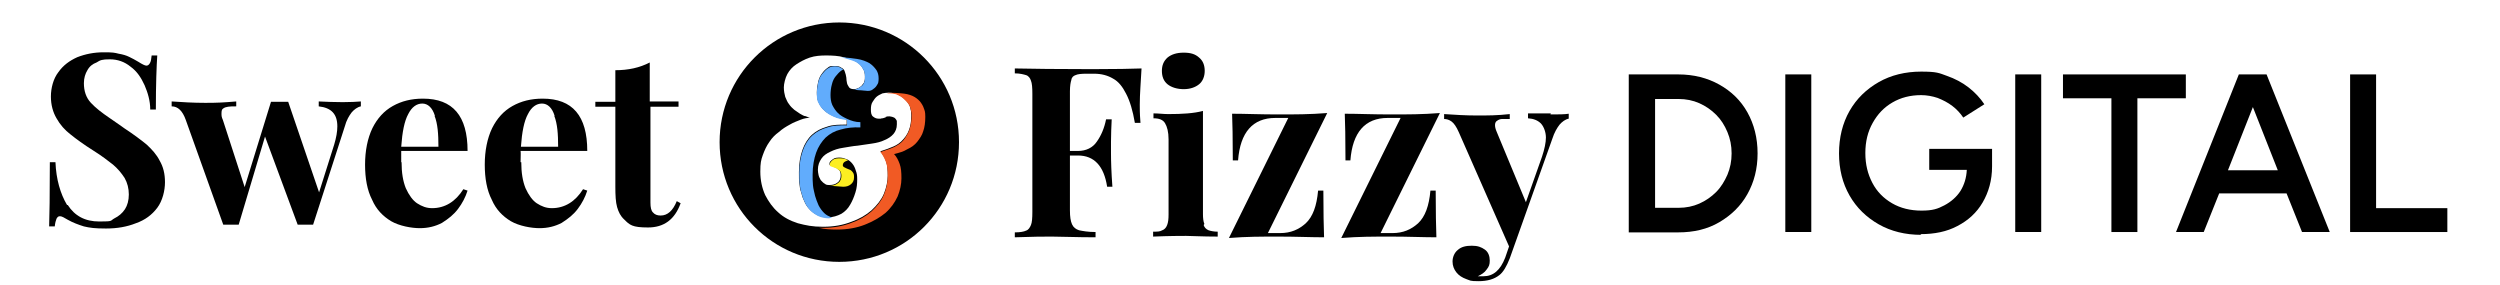
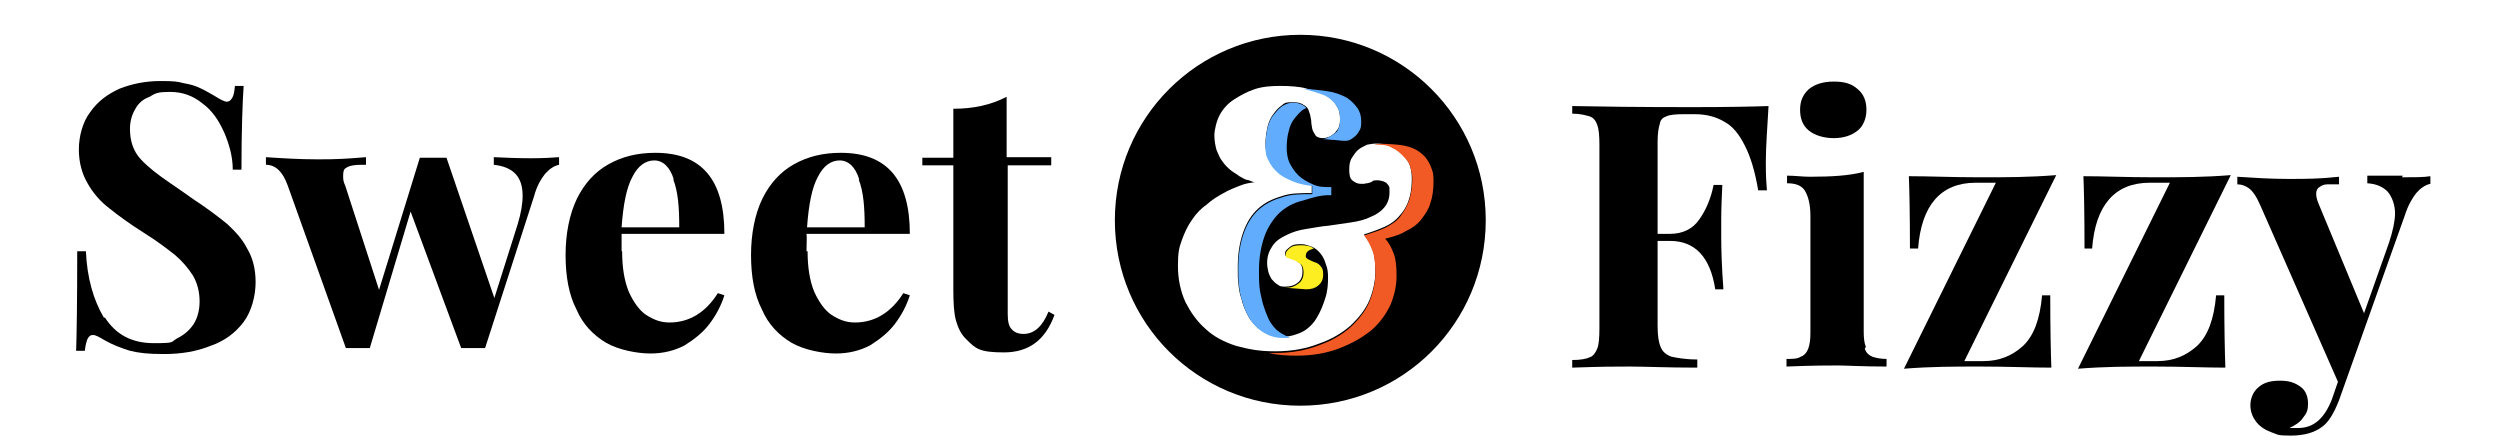
- <svg xmlns="http://www.w3.org/2000/svg" id="Layer_1" version="1.1" viewBox="0 0 712.2 81.1">
+ <svg xmlns="http://www.w3.org/2000/svg" id="Layer_1" version="1.1" viewBox="0 0 459.7 81.1">
  <defs>
    <style>
      .st0 {
        fill: none;
      }

      .st1 {
        fill: #f15a24;
      }

      .st2 {
        fill: #fcee21;
      }

      .st3 {
        fill: #61acfc;
      }

      .st4 {
        clip-path: url(#clippath);
      }
    </style>
    <clipPath id="clippath">
      <rect class="st0" width="459.7" height="81.1" />
    </clipPath>
  </defs>
  <g class="st4">
    <g>
      <path d="M239.1,6.4c-18.8,0-34.1,15.2-34.1,34.1s15.2,34.1,34.1,34.1,34.1-15.2,34.1-34.1-15.3-34.1-34.1-34.1M252.4,33.4c-.2,0-.4.2-1,.3-.1,0-.3,0-.5.1-.3,0-.5,0-.7,0-.5,0-1-.2-1.5-.6-.5-.4-.6-1.1-.6-2s.1-1.6.5-2.2.7-1.1,1.2-1.5,1-.6,1.6-.9c.6-.1,1.1-.2,1.7-.2,1.1,0,2.1.2,2.8.6.9.4,1.5.9,2.1,1.5s1.1,1.4,1.3,2.1c.2.7.3,1.4.3,2.2,0,1.9-.2,4.6-2.2,6.8-.9,1.1-1.9,1.7-2.8,2.1-1.1.5-2.5,1-3.8,1.4.6.7,1.2,1.7,1.6,2.8.4,1.1.5,2.5.5,4.1s-.4,3.5-1.1,5.2c-.7,1.7-2,3.3-3.5,4.7-1.6,1.4-3.5,2.5-5.8,3.3-2.3.9-4.9,1.4-8,1.4s-4.9-.4-7.2-1c-2.2-.7-4.1-1.7-5.6-3.1-1.6-1.4-2.7-3-3.7-4.9-.9-2-1.4-4.2-1.4-6.7s.2-3.3.7-4.7,1.1-2.7,1.9-3.8c.7-1.1,1.7-2.1,2.7-2.8,1-.9,2-1.5,3.1-2.1,1-.6,2.1-1,3.1-1.4s1.9-.5,2.6-.6c-.2,0-.7-.2-1.2-.4-.5,0-1-.4-1.6-.7-.5-.4-1.1-.7-1.6-1.1-.6-.5-1.1-1-1.5-1.6-.5-.6-.7-1.2-1.1-2.1-.2-.7-.4-1.7-.4-2.7s.4-2.7,1-3.8c.6-1.1,1.5-2.1,2.6-2.8,1.1-.7,2.3-1.4,3.8-1.9s3.1-.6,4.7-.6,3.6.1,4.9.5c1.4.4,2.6.7,3.5,1.2s1.6,1.2,2,2c.5.7.6,1.5.6,2.3s0,.7-.1,1.2c-.1.4-.2.7-.6,1.1-.2.4-.6.6-1,.9-.4.2-.9.4-1.4.4s-1.1-.1-1.4-.5c-.2-.4-.5-.7-.6-1.2s-.2-1.1-.2-1.6c-.1-.6-.2-1.1-.4-1.6-.1-.5-.5-1-1-1.2-.5-.4-1.1-.5-2-.5s-1.4,0-1.9.5c-.6.4-1.1.9-1.6,1.6-.5.6-.9,1.5-1.1,2.3-.2.9-.4,2-.4,3.1s.1,2,.5,2.8c.4.9.9,1.7,1.6,2.3.7.7,1.6,1.2,2.7,1.7,1.1.5,2.2.7,3.7.9v1.5c-2.1,0-4,0-5.6.6-1.7.5-3.1,1.2-4.3,2.3s-2.1,2.6-2.7,4.3c-.6,1.7-1,3.8-1,6.3s0,2,.1,3,.2,2,.6,3c.2,1,.6,1.9,1,2.7.4.9,1,1.6,1.6,2.2.6.6,1.4,1.1,2.2,1.5.9.4,1.9.5,3,.5s2.5-.4,3.6-1c1-.6,1.9-1.5,2.5-2.6.6-1,1.1-2.2,1.5-3.5.4-1.2.5-2.5.5-3.7s-.1-1.7-.4-2.5c-.2-.7-.5-1.4-1-2-.4-.5-1-1-1.5-1.2-.6-.2-1.2-.5-2-.5s-1.5,0-2.1.5-.9.7-.9,1.2.1.5.5.6.7.2,1.1.5c.4,0,.7.5,1.1.7.4.4.5.9.5,1.6s-.2,1.5-.9,2c-.6.5-1.4.7-2.2.7s-1,0-1.5-.4c-.4-.2-.7-.6-1.1-1-.2-.4-.5-.9-.6-1.4s-.2-1-.2-1.5c0-1.4.4-2.3,1-3.2s1.5-1.5,2.6-2c1-.5,2.2-.9,3.6-1.1,1.4-.2,2.7-.5,4.1-.6,1.4-.2,2.7-.4,4.1-.6,1.4-.2,2.6-.5,3.6-1,1-.4,1.9-1,2.5-1.7s1-1.6,1-2.8,0-1-.1-1.1c0-.1-.2-.4-.5-.7-.1,0-.3-.2-.7-.3-.4-.1-1.1-.3-1.9,0Z" />
-       <path class="st3" d="M236.2,62.2c.1,0,.6-.2.8-.2-.9-.4-1.6-.7-2.2-1.3-.6-.6-1.2-1.4-1.6-2.2-.4-.9-.7-1.7-1-2.7-.2-1-.5-1.9-.6-3-.1-1-.1-2-.1-3,0-2.5.4-4.6,1-6.3s1.6-3.2,2.7-4.3c1.2-1.1,2.6-1.9,4.3-2.3,1.7-.5,3.6-.7,5.6-.6v-1.5c-1.4,0-2.6-.4-3.7-.9-1.1-.5-2-1-2.7-1.7s-1.2-1.5-1.6-2.3c-.4-.9-.5-1.9-.5-2.8s.1-2.1.4-3.1c.2-.9.6-1.7,1.1-2.3.5-.6,1-1.2,1.6-1.6.1-.1.3-.1.5-.3-.1-.1-.5-.4-.7-.5-.8-.4-1.1-.4-1.9-.4s-1.3.3-1.8.6c-.6.4-1,.9-1.6,1.6-.5.6-.9,1.5-1.1,2.3-.2.9-.4,2.1-.4,3.2s0,2,.5,2.8c.4.9,1,1.6,1.7,2.2.7.7,1.6,1.2,2.7,1.7,1.1.5,2.2.7,3.7.9v1.5c-2.1,0-4,0-5.6.6-1.7.5-3.1,1.2-4.3,2.3s-2.1,2.6-2.7,4.3c-.6,1.7-1,3.8-1,6.3s0,2,.1,3,.2,2,.6,3c.2,1,.6,1.9,1,2.7.4.9,1,1.6,1.6,2.2.6.6,1.4,1.1,2.2,1.5.9.4,1.9.6,3,.6" />
+       <path class="st3" d="M237.1,62s-1.1-.3-2.3-1.3c-.9-.8-1.5-1.9-1.6-2.2-.4-.9-.7-1.7-1-2.7-.2-1-.5-1.9-.6-3-.1-1-.1-2-.1-3,0-2.5.4-4.6,1-6.3s1.6-3.2,2.7-4.3c1.2-1.1,2.6-1.9,4.3-2.3,1.7-.5,3.3-1.1,5.3-1v-1.5c-1.4,0-2.3,0-3.4-.5-1.1-.5-2-1-2.7-1.7s-1.2-1.5-1.6-2.3c-.4-.9-.5-1.9-.5-2.8s.1-2.1.4-3.1c.2-.9.6-1.7,1.1-2.3.5-.6,1-1.2,1.6-1.6.1,0,.3-.1.5-.3-.1-.1-.5-.4-.7-.5-.8-.4-1.1-.4-1.9-.4-.7,0-1.3.3-1.8.6-.6.4-1,.9-1.6,1.6-.5.6-.9,1.5-1.1,2.3-.2.9-.4,2.1-.4,3.2s0,2,.5,2.8c.4.9,1,1.7,1.7,2.3.7.7,1.6,1.1,2.7,1.6,1.1.5,2.2.7,3.7.9v1.5c-2.1,0-4,0-5.6.6-1.7.5-3.1,1.2-4.3,2.3s-2.1,2.6-2.7,4.3c-.6,1.7-1,3.8-1,6.3s0,2,.1,3,.2,2,.6,3c.2,1,.6,1.9,1,2.7.4.9,1,1.6,1.6,2.2.4.4,1.1,1,2.2,1.5.7.3,1.3.4,1.8.5,1.6.1,2.1,0,2.1,0Z" />
      <path class="st2" d="M240.2,53.2" />
      <path class="st2" d="M240.2,53.2c.9,0,1.6-.2,2.2-.7.6-.5.9-1.1.9-2s-.1-1.1-.5-1.6-.8-.6-1.1-.7-.7-.3-1.1-.5-.5-.4-.5-.6c0-.5.2-.9.9-1.2.2,0,.5-.3.7-.2-.1,0-.4-.2-.6-.3s-.9-.3-1.7-.3-1.6,0-2.2.5-.8.8-.8,1.3.3.5.6.6c.5.2.8.3,1.1.4s.9.6,1.1.7c.3.2.5.8.5,1.5s-.2,1.5-.9,2c-.6.5-1.3.8-2.1.8h-.5" />
      <path class="st3" d="M243.7,17.6c.9.5,1.7,1.2,2.1,2,.5.7.6,1.5.6,2.3s0,.7-.1,1.2c-.1.4-.2.7-.5,1.1-.3.3-.6.5-1.1.8-.4.2-1,.6-1.5.6h-.1c.2,0,.9,0,1.6.1.8,0,1.9.2,2.5.2s1-.1,1.4-.4c.4-.3.7-.5,1-.9.3-.5.5-.7.6-1.1s.1-.9.1-1.2c0-.9-.2-1.6-.6-2.3-.5-.7-1.1-1.4-2-2-.9-.5-2.1-1-3.5-1.2-1.1-.2-3.2-.4-4.6-.5,1.5.4,3.2.9,4.1,1.3Z" />
      <path class="st1" d="M263.2,30.9c-.2-.7-.7-1.5-1.2-2.1-.6-.6-1.2-1.1-2.1-1.5s-1.9-.6-3-.7-3.7-.3-4.2,0c1.1,0,2.4,0,3.3.6.9.4,1.4.9,2,1.5s1.1,1.2,1.3,1.9c.2.7.4,1.5.4,2.2,0,1.5-.2,2.8-.6,4.1-.4,1.1-1,2.1-1.7,3s-1.6,1.4-2.7,2c-1.1.5-2.6,1-3.9,1.4.6.7,1.2,1.8,1.6,2.9.4,1.1.5,2.5.5,4.1s-.4,3.5-1.1,5.2c-.7,1.7-2,3.3-3.5,4.7-1.6,1.4-3.5,2.5-5.8,3.3-2.3.9-4.9,1.4-8,1.4h-1.2c1.6.4,3.3.5,5.1.5,3.1,0,5.7-.5,8-1.4s4.2-2,5.8-3.3c1.6-1.4,2.7-3,3.5-4.7.7-1.7,1.1-3.5,1.1-5.2s-.1-3-.5-4.1-.9-2.1-1.6-2.8c1.5-.4,2.7-.7,3.8-1.4,1.1-.5,2.1-1.2,2.8-2.1.7-.9,1.4-1.9,1.7-3,.4-1.1.6-2.5.6-4.1s-.2-1.8-.4-2.4" />
      <path d="M19.3,58.4c2,3.1,4.9,4.7,9,4.7s3-.2,4.3-.9c1.2-.6,2.2-1.4,3-2.6.7-1.1,1.1-2.5,1.1-4.2s-.4-3.3-1.2-4.7c-.9-1.4-2-2.7-3.3-3.8-1.4-1.1-3.2-2.5-5.6-4-2.7-1.7-4.9-3.3-6.5-4.6-1.6-1.2-3-2.8-4-4.6-1-1.7-1.6-3.8-1.6-6.2s.7-5.1,2.1-6.9c1.4-2,3.2-3.3,5.4-4.3,2.3-.9,4.8-1.4,7.5-1.4s3.1.1,4.3.4c1.2.2,2.2.5,3,.9.9.4,1.7.9,2.6,1.4,1.1.7,1.9,1.1,2.3,1.1s.7-.2,1-.7.4-1.2.5-2.2h1.6c-.2,3-.4,8.2-.4,15.4h-1.6c0-2.5-.7-4.8-1.6-6.9-1-2.2-2.2-4-4-5.3-1.7-1.4-3.7-2.1-5.9-2.1s-2.7.2-3.8.9c-1.1.4-2,1.1-2.6,2.2-.6,1-1,2.2-1,3.7,0,2.2.6,4.1,2,5.6s3.1,2.8,5.3,4.3c2.2,1.5,3.6,2.5,4.3,3,2.6,1.7,4.7,3.3,6.3,4.6,1.5,1.4,2.8,2.8,3.7,4.6,1,1.7,1.5,3.7,1.5,6.1s-.7,5.3-2.2,7.3-3.5,3.5-6.1,4.4c-2.5,1-5.3,1.5-8.5,1.5s-4.6-.2-6.3-.6c-1.6-.5-3.2-1.1-4.6-1.9-1-.6-1.7-1-2.2-1s-.7.2-1,.7c-.2.5-.4,1.2-.5,2.2h-1.6c.1-2.8.2-8.9.2-18.3h1.6c.2,4.9,1.4,9,3.3,12.2" />
      <path d="M97.6,29.1c2.2,0,4-.1,5.2-.2v1.4c-1,.2-1.9.9-2.6,1.7-.7.9-1.5,2.2-2,4.1l-9,27.9c-.7,0-1.5,0-2.2,0s-1.5,0-2.2,0l-9.3-25.1-7.5,25.1c-.7,0-1.4,0-2.2,0s-1.5,0-2.2,0l-10.7-29.9c-.9-2.5-2.2-3.8-4-3.8v-1.4c3,.2,6.1.4,9.6.4s5.2-.1,8.8-.4v1.4c-1,0-1.7,0-2.3.1-.6.1-1,.2-1.4.5-.4.2-.5.7-.5,1.4s0,1,.4,1.9l6.2,19.1,7.5-24.3h4.9l8.8,25.8,4.3-13.6c.6-2,.9-3.7.9-5.2,0-3.5-1.7-5.3-5.3-5.7v-1.4c2.1.1,4.4.2,6.9.2" />
      <path d="M114.4,46.2c0,3,.4,5.4,1.2,7.4.9,2,2,3.5,3.2,4.3,1.4.9,2.7,1.4,4.3,1.4,3.7,0,6.7-1.9,8.9-5.4l1.2.4c-.6,1.9-1.5,3.6-2.7,5.2-1.2,1.6-2.7,2.8-4.6,4-1.9,1-4,1.5-6.3,1.5s-5.8-.6-8.2-2c-2.3-1.4-4.2-3.3-5.4-6.1-1.4-2.7-2-6.1-2-10s.7-7.5,2.1-10.4c1.4-2.8,3.3-4.9,5.8-6.3s5.3-2.1,8.6-2.1c8.5,0,12.7,4.9,12.7,14.9h-18.9c0,.6,0,1.7,0,3.2M123.9,33c-.7-2.3-2-3.5-3.6-3.5s-3,1-4,3c-1.1,2-1.7,5.1-2,9.3h10.6c0-3.6-.2-6.5-1.1-8.8" />
      <path d="M148.5,46.2c0,3,.4,5.4,1.2,7.4.9,2,2,3.5,3.2,4.3,1.4.9,2.7,1.4,4.3,1.4,3.7,0,6.7-1.9,8.9-5.4l1.2.4c-.6,1.9-1.5,3.6-2.7,5.2-1.2,1.6-2.7,2.8-4.6,4-1.9,1-4,1.5-6.3,1.5s-5.8-.6-8.2-2c-2.3-1.4-4.2-3.3-5.4-6.1-1.4-2.7-2-6.1-2-10s.7-7.5,2.1-10.4c1.4-2.8,3.3-4.9,5.8-6.3s5.3-2.1,8.6-2.1c8.5,0,12.7,4.9,12.7,14.9h-19c.1.6,0,1.7,0,3.2M158,33c-.7-2.3-2-3.5-3.6-3.5s-3,1-4,3c-1.1,2-1.7,5.1-2,9.3h10.6c0-3.6-.2-6.5-1.1-8.8" />
      <path d="M193.3,29v1.4h-8v27.3c0,1.4.2,2.3.7,2.8.5.6,1.2.9,2.2.9,2,0,3.5-1.4,4.6-4.1l1.1.6c-1.7,4.7-4.8,6.9-9.3,6.9s-5.2-.7-6.8-2.3c-1-.9-1.6-2.1-2-3.5s-.5-3.3-.5-5.9v-22.7h-5.7v-1.4h5.7v-9c3.7,0,6.9-.7,9.8-2.2v11.1h8.2Z" />
      <path d="M311.1,19.7c6.7,0,11.4-.1,14.1-.2-.2,3.8-.5,7.3-.5,10.3s.1,3.8.2,5.2h-1.6c-.6-3.5-1.4-6.2-2.5-8.3-1-2-2.2-3.5-3.7-4.3-1.5-.9-3.3-1.4-5.4-1.4h-2.2c-1.4,0-2.5.1-3.1.4-.6.2-1.1.6-1.2,1.4-.2.6-.4,1.7-.4,3.2v17h2.3c2.3,0,4.2-.9,5.4-2.7,1.2-1.7,2.1-3.8,2.6-6.3h1.6c-.1,2.2-.2,4.3-.2,6.4v3.2c0,2.3.1,5.6.4,9.6h-1.5c-.9-5.9-3.7-8.9-8.3-8.9h-2.3v15.6c0,1.9.2,3.1.6,4s1.1,1.4,2,1.7c1,.2,2.5.5,4.7.5v1.5c-5.6,0-9.6-.2-12.4-.2s-4.8,0-10.6.2v-1.4c1.5,0,2.6-.2,3.2-.5.7-.2,1.1-.9,1.4-1.6s.4-2,.4-3.7V26.7c0-1.7-.1-3-.4-3.7-.2-.7-.7-1.4-1.4-1.6-.7-.2-1.7-.5-3.2-.5v-1.4c4.8.1,12.1.2,22,.2" />
      <path d="M342.9,64.1c.2.7.7,1.2,1.4,1.5.6.2,1.5.4,2.6.4v1.4c-4.4,0-7.5-.2-9-.2s-4.6,0-9.4.2v-1.4c1.1,0,2,0,2.6-.4.6-.2,1.1-.7,1.4-1.5s.4-1.7.4-3v-21.4c0-2.1-.4-3.6-1-4.6s-1.7-1.4-3.3-1.4v-1.4c1.5,0,2.8.2,4.2.2,4,0,7.3-.2,9.9-.9v29.4c0,1.1.1,2.1.4,2.8M341.6,16.4c1.1.9,1.6,2.2,1.6,3.8s-.6,3-1.6,3.8c-1.1.9-2.6,1.4-4.4,1.4s-3.5-.5-4.6-1.4-1.6-2.2-1.6-3.8.5-2.8,1.6-3.8c1.1-.9,2.6-1.4,4.6-1.4s3.3.4,4.4,1.4" />
      <path d="M364.7,66.4c3,0,5.3-1,7.3-2.8,2-1.9,3.1-4.9,3.5-9.3h1.5c0,6.1.1,10.5.2,13.3-3.7,0-8-.2-13-.2s-9,0-14.1.4l16.9-34.2h-3.7c-6.4,0-10,4.1-10.6,12.1h-1.5c0-6.4-.1-10.9-.2-13.3,3.7,0,8,.2,13,.2s9.1,0,14.1-.4l-16.9,34.2h3.6,0Z" />
      <path d="M396.7,66.4c3,0,5.3-1,7.3-2.8,2-1.9,3.1-4.9,3.5-9.3h1.5c0,6.1.1,10.5.2,13.3-3.7,0-8-.2-13-.2s-9,0-14.1.4l16.9-34.2h-3.7c-6.4,0-10,4.1-10.6,12.1h-1.4c0-6.4-.1-10.9-.2-13.3,3.7,0,8,.2,13,.2s9.1,0,14.1-.4l-16.9,34.2h3.5,0Z" />
      <path d="M441.7,32.6c2.2,0,4,0,5.2-.2v1.4c-1,.2-1.9.9-2.6,1.7-.7.9-1.5,2.2-2.1,4.1l-12.1,34c-.9,2.3-1.9,4-3,4.8-1.4,1.1-3.3,1.7-5.9,1.7s-2.3-.2-3.5-.6c-1.1-.4-2.1-1-2.8-1.9-.7-.9-1.1-1.9-1.1-3.1s.5-2.5,1.5-3.3c1-.9,2.3-1.2,4-1.2s2.7.4,3.7,1.1,1.4,1.9,1.4,3.1-.2,1.7-.9,2.6c-.6.9-1.5,1.4-2.5,1.9.4,0,.9,0,1.6,0,2.8,0,4.8-1.7,6.2-5.3l1.1-3.2-14.3-32.5c-.7-1.6-1.4-2.6-2.1-3.1s-1.4-.7-2.1-.7v-1.4c3,.2,6.1.4,9.3.4s5.8,0,9.4-.4v1.4c-1,0-1.7,0-2.2,0s-1,.2-1.4.5c-.4.2-.6.7-.6,1.2s.1,1.1.5,2l8.3,20,4.6-13c.7-2.1,1.1-4,1.1-5.4s-.5-3-1.4-4c-.9-.9-2.1-1.4-3.7-1.5v-1.4c2.1,0,4.3,0,6.5,0" />
    </g>
  </g>
  <g>
-     <path d="M464,66.1V21.2h14.1c4.4,0,8.3,1,11.7,2.9,3.4,1.9,6.1,4.5,8,7.9,1.9,3.4,2.9,7.3,2.9,11.7s-1,8.2-2.9,11.6-4.6,6-8,8-7.3,2.9-11.7,2.9h-14.1ZM471.5,59.2h6.7c2.1,0,4.1-.4,5.9-1.2s3.4-1.9,4.8-3.3c1.4-1.4,2.4-3.1,3.2-4.9.8-1.9,1.2-3.9,1.2-6.1s-.4-4.2-1.2-6.1c-.8-1.9-1.8-3.5-3.2-4.9-1.4-1.4-3-2.5-4.8-3.3s-3.8-1.2-5.9-1.2h-6.7v31.1h0Z" />
-     <path d="M508.6,66.1V21.2h7.4v44.9s-7.4,0-7.4,0Z" />
-     <path d="M547.3,66.9c-4.5,0-8.6-1-12.1-3s-6.3-4.7-8.3-8.2-3-7.5-3-12,1-8.6,3-12.1c2-3.5,4.8-6.2,8.3-8.2s7.6-3,12.1-3,5.1.4,7.3,1.2c2.3.8,4.4,1.9,6.2,3.3s3.3,3,4.5,4.8l-6,3.8c-.8-1.2-1.9-2.4-3.1-3.3-1.3-1-2.7-1.7-4.2-2.3-1.5-.5-3.1-.8-4.7-.8-3.1,0-5.8.7-8.2,2.1s-4.2,3.3-5.6,5.8c-1.4,2.5-2.1,5.3-2.1,8.6s.7,6,2,8.5,3.2,4.4,5.6,5.8c2.4,1.4,5.2,2.1,8.4,2.1s4.6-.5,6.5-1.5,3.5-2.4,4.6-4.1c1.1-1.8,1.7-3.8,1.8-6h-10.7v-6h17.9v5c0,4-1,7.4-2.7,10.3s-4.1,5.1-7.2,6.7c-3,1.6-6.5,2.3-10.5,2.3l.2.2Z" />
-     <path d="M574.1,66.1V21.2h7.4v44.9s-7.4,0-7.4,0Z" />
-     <path d="M601.5,66.1V28h-13.8v-6.8h35v6.8h-13.8v38.1h-7.4Z" />
-     <path d="M619.9,66.1l17.9-44.9h7.9l18,44.9h-7.9l-4.4-11h-19.2l-4.4,11h-7.9,0ZM634.7,48.5h14.2l-7.1-18-7.1,18h0Z" />
-     <path d="M669.5,66.1V21.2h7.4v38.1h20.3v6.8h-27.8,0Z" />
+     <path d="M463.8,66V25.5h13.1c4.7,0,8.6.8,11.7,2.5,3.1,1.7,5.3,4,6.8,7,1.5,3,2.2,6.6,2.2,10.8s-.7,7.7-2.2,10.7c-1.5,3-3.8,5.4-6.8,7s-7,2.5-11.7,2.5h-13.1ZM470.8,60.1h5.8c3.5,0,6.2-.6,8.3-1.7,2-1.1,3.5-2.8,4.4-4.9.9-2.1,1.3-4.7,1.3-7.7s-.4-5.6-1.3-7.7c-.9-2.1-2.3-3.8-4.4-5-2-1.2-4.8-1.8-8.3-1.8h-5.8v28.8Z" />
+     <path d="M504.4,66V25.5h7v40.5h-7Z" />
+     <path d="M537.2,66.7c-3.8,0-7.2-.9-10-2.6s-5.1-4.2-6.7-7.3c-1.6-3.1-2.4-6.7-2.4-10.9s.8-7.8,2.4-11c1.6-3.2,3.9-5.7,7-7.5,3-1.8,6.6-2.7,10.7-2.7s8.6,1.1,11.8,3.4c3.1,2.3,5.1,5.4,6,9.4h-7.8c-.6-2-1.7-3.6-3.4-4.7-1.7-1.1-3.9-1.7-6.6-1.7s-5.1.6-7.1,1.8c-2,1.2-3.5,2.9-4.5,5.1-1,2.2-1.5,4.9-1.5,7.9s.5,5.7,1.6,7.9c1,2.2,2.5,3.9,4.4,5s4.1,1.7,6.7,1.7c3.8,0,6.6-1.1,8.6-3.2,1.9-2.1,3.1-4.9,3.4-8.3h-10.5v-5.3h17.5v22.2h-6.4l-.5-5.6c-.9,1.3-1.9,2.4-3.1,3.4-1.2.9-2.5,1.7-4.1,2.1s-3.4.7-5.5.7Z" />
+     <path d="M564.2,66V25.5h7v40.5h-7Z" />
+     <path d="M588.8,66V31.1h-11.9v-5.6h30.8v5.6h-11.9v34.9h-6.9Z" />
+     <path d="M606.3,66l14.9-40.5h7.8l14.8,40.5h-7.4l-11.4-32.4-11.4,32.4h-7.3ZM612.9,56.5l1.9-5.5h20l1.9,5.5h-23.7Z" />
+     <path d="M649.3,66V25.5h7v35.1h18.1v5.4h-25.1Z" />
  </g>
</svg>
